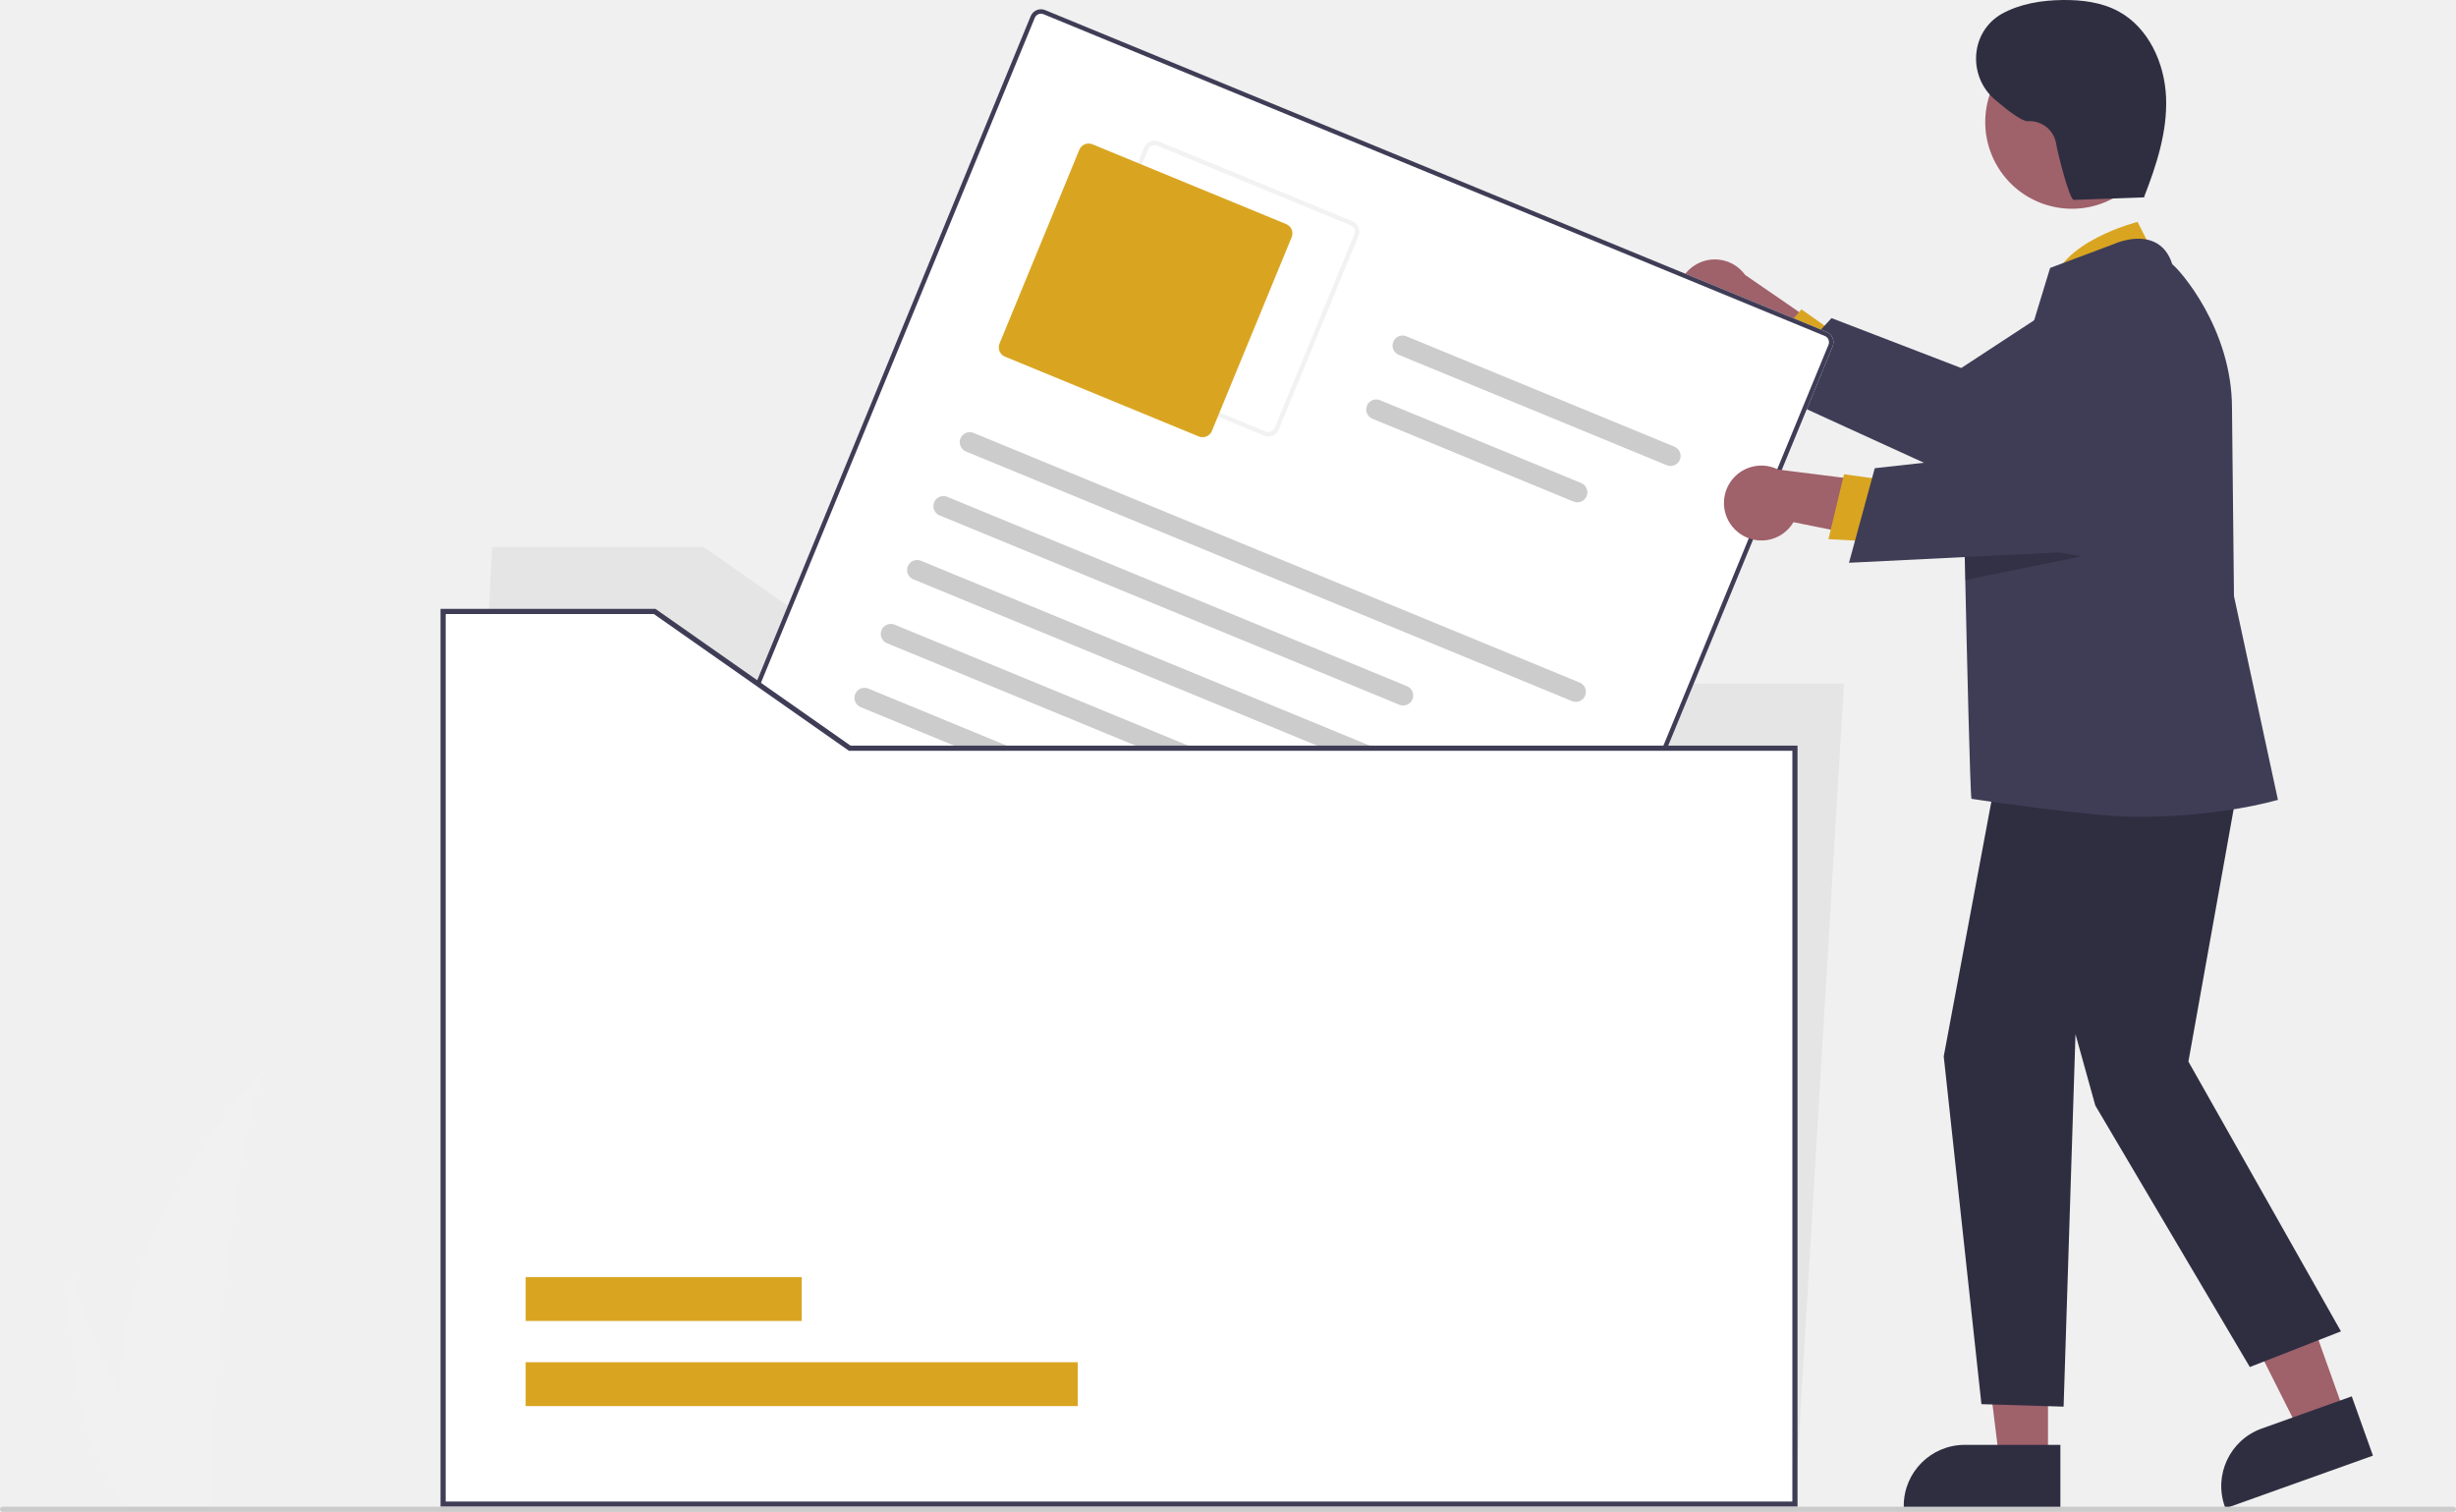
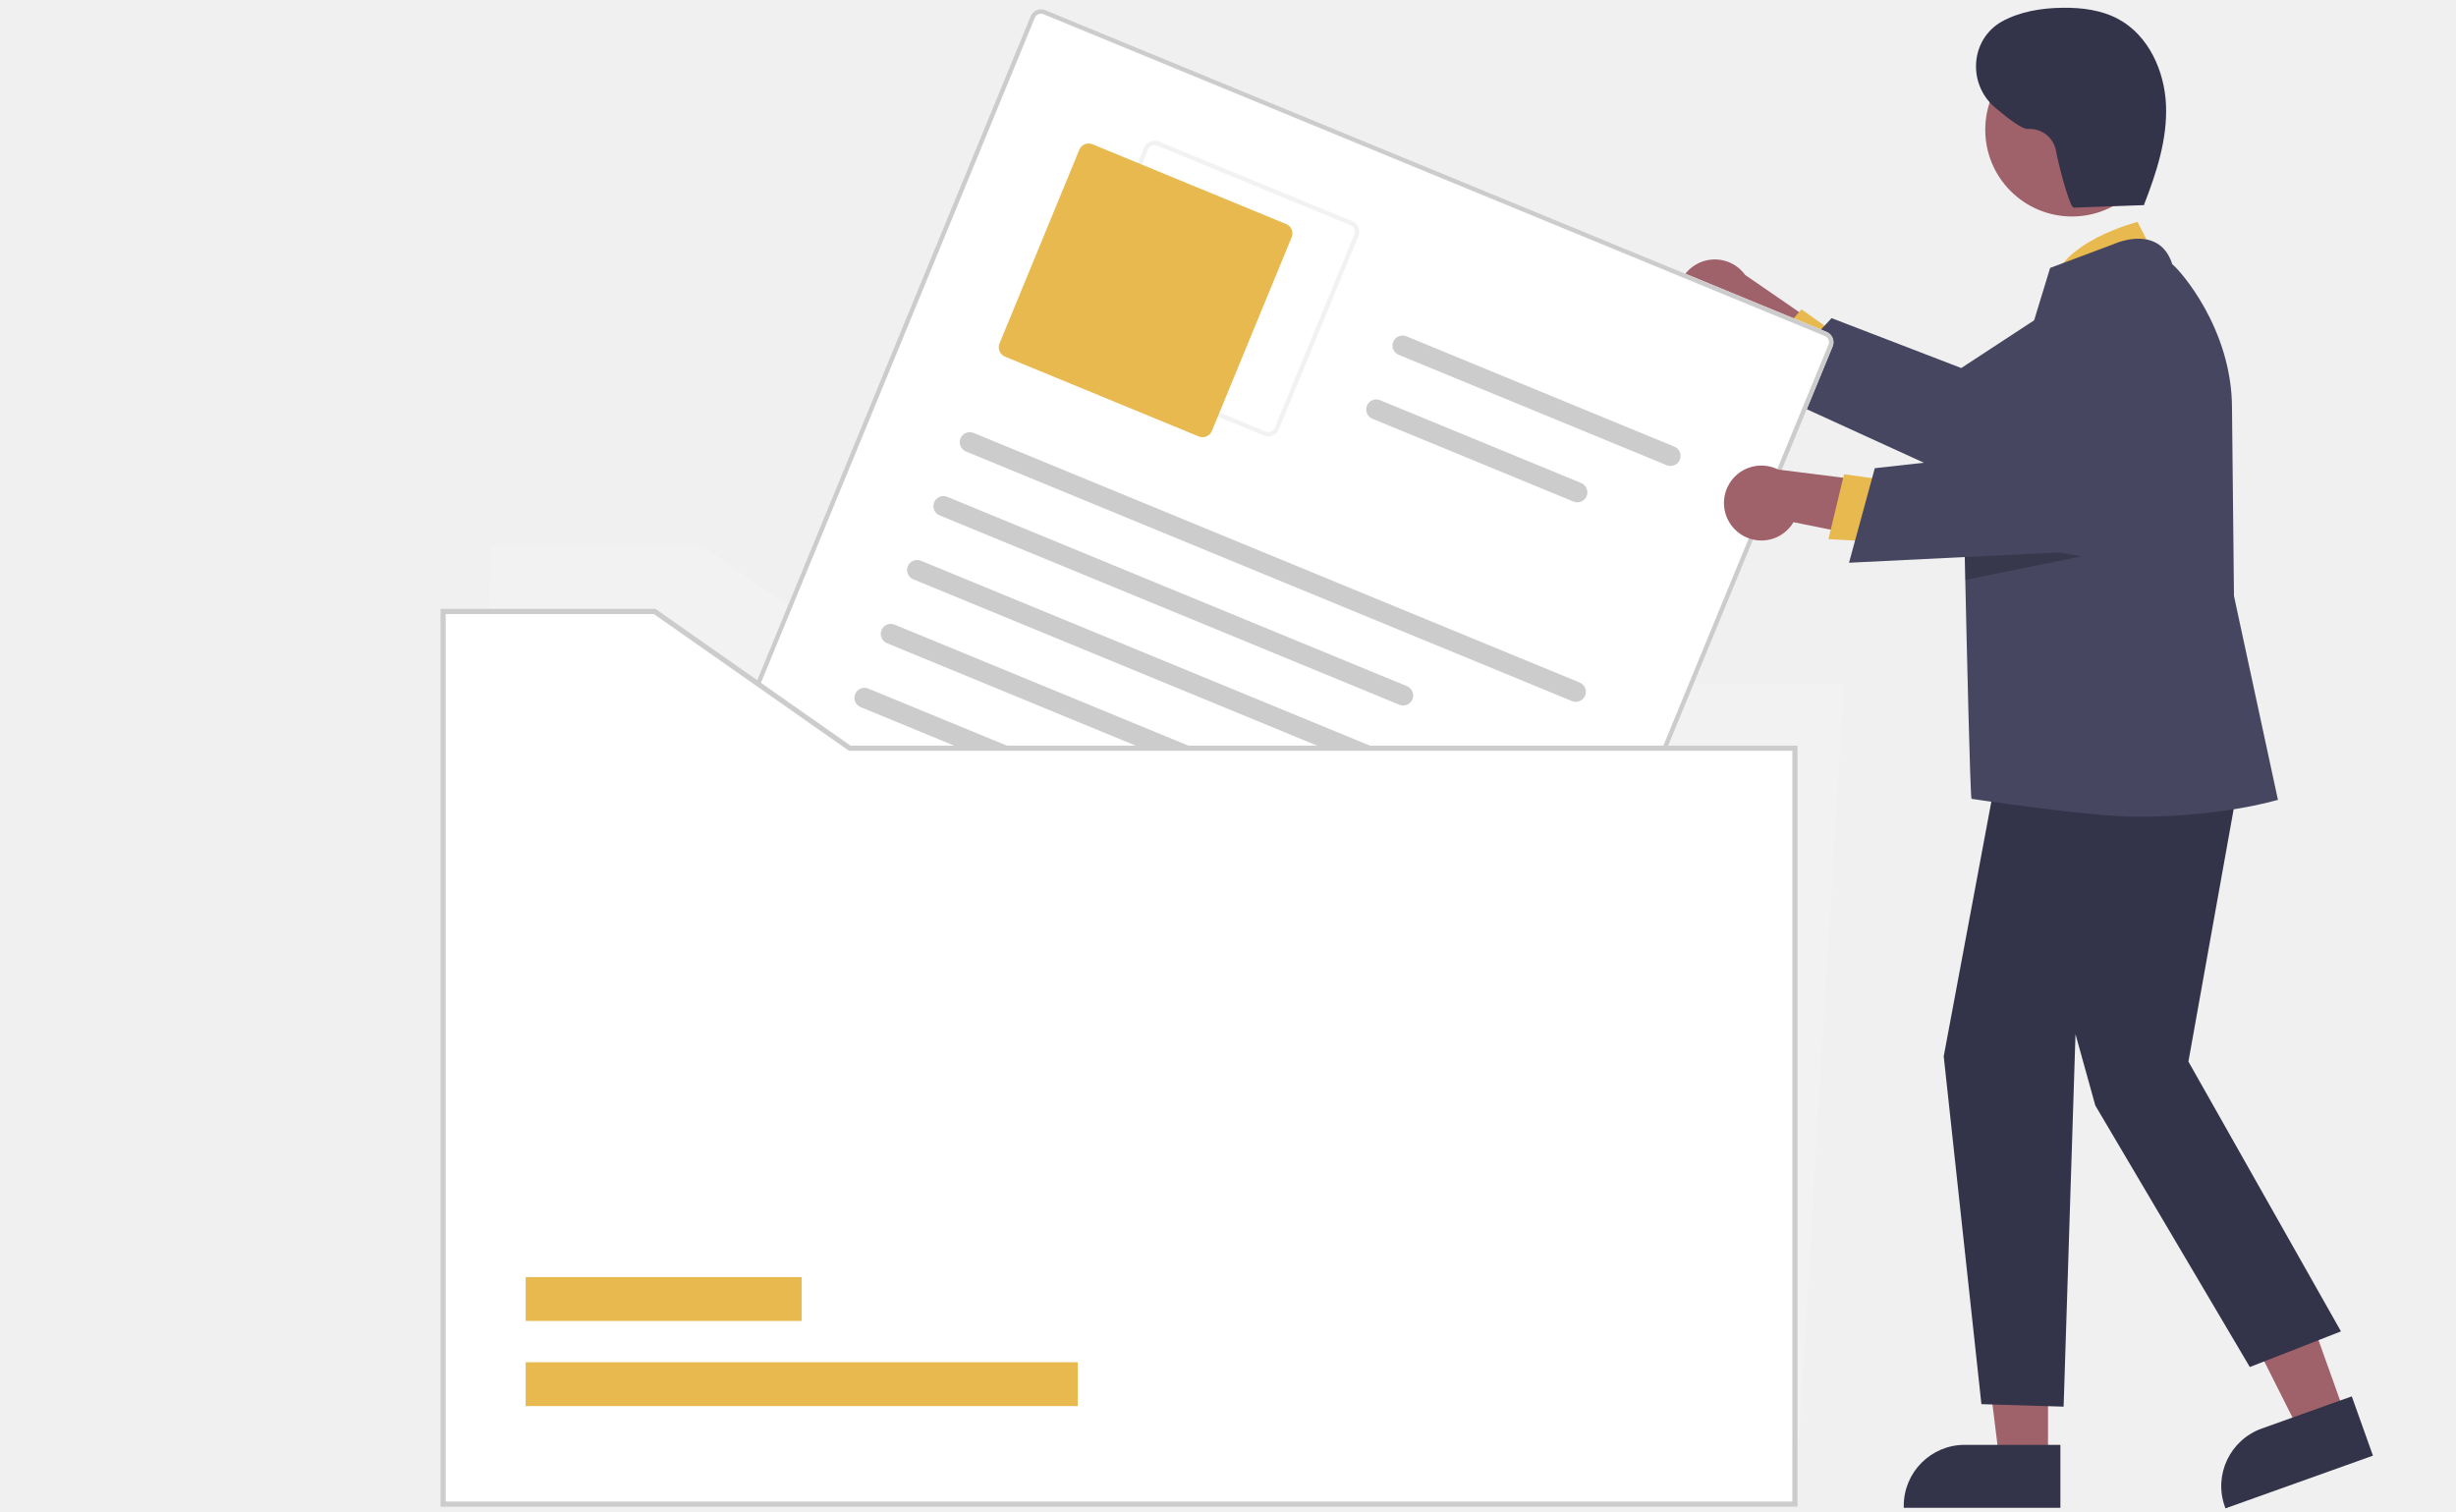
- <svg xmlns="http://www.w3.org/2000/svg" width="952" height="586" viewBox="0 0 952 586" role="img" artist="Katerina Limpitsouni" source="https://undraw.co/">
-   <path id="a163713d-a7fc-4807-a77b-111ad75719e9-620" data-name="Path 133" d="M170.634,697.233a158.394,158.394,0,0,0,7.4,43.785c.1.329.211.653.319.982h27.613c-.029-.295-.059-.624-.088-.982-1.841-21.166,8.677-148.453,21.369-170.483C226.135,572.322,168.493,629.979,170.634,697.233Z" transform="translate(-124 -157)" fill="#f1f1f1" />
-   <path id="a1d5a274-7181-45f3-aae5-db776f20014a-621" data-name="Path 134" d="M172.706,741.018c.231.329.471.658.717.982h20.716c-.157-.28-.339-.609-.55-.982-3.422-6.176-13.551-24.642-22.953-43.785-10.1-20.572-19.374-41.924-18.593-49.652C151.801,649.323,144.809,702.457,172.706,741.018Z" transform="translate(-124 -157)" fill="#f1f1f1" />
-   <path d="M775.291,277.577a14.422,14.422,0,0,0,21.041,6.808l39.98,32.07,2.475-26.518-38.345-26.388a14.501,14.501,0,0,0-25.151,14.029Z" transform="translate(-124 -157)" fill="#9f616a" />
-   <polygon points="713.205 130.446 698.283 119.903 681.358 139.458 701.046 151.126 713.205 130.446" fill="#d9a521" />
-   <path d="M833.937,280.296l50.287,19.349L932.633,267.947a24.621,24.621,0,0,1,31.795,37.06l-.433.481-74.454,39.918-81.326-37.153Z" transform="translate(-124 -157)" fill="#3f3d56" />
-   <polygon points="695.76 583 171.76 583 190.76 212 272.76 212 348.374 265 714.76 265 695.76 583" fill="#e5e5e5" />
-   <path d="M691.489,626.863,388.624,502.135a4.326,4.326,0,0,1-2.35-5.641L523.508,163.262a4.326,4.326,0,0,1,5.641-2.35L832.014,285.64a4.326,4.326,0,0,1,2.35,5.641L697.13,624.513A4.326,4.326,0,0,1,691.489,626.863Z" transform="translate(-124 -157)" fill="#fff" />
-   <path d="M691.489,626.863,388.624,502.135a4.326,4.326,0,0,1-2.35-5.641L523.508,163.262a4.326,4.326,0,0,1,5.641-2.35L832.014,285.64a4.326,4.326,0,0,1,2.35,5.641L697.13,624.513A4.326,4.326,0,0,1,691.489,626.863ZM528.491,162.51a2.596,2.596,0,0,0-3.385,1.41L387.872,497.152a2.596,2.596,0,0,0,1.41,3.385l302.865,124.728a2.596,2.596,0,0,0,3.385-1.41L832.766,290.623a2.596,2.596,0,0,0-1.41-3.385Z" transform="translate(-124 -157)" fill="#3f3d56" />
-   <path d="M614.031,325.867,538.914,294.931a4.326,4.326,0,0,1-2.35-5.641l30.935-75.117a4.326,4.326,0,0,1,5.641-2.35l75.117,30.935a4.326,4.326,0,0,1,2.35,5.641l-30.935,75.117A4.326,4.326,0,0,1,614.031,325.867ZM572.482,213.422a2.596,2.596,0,0,0-3.385,1.41l-30.935,75.117a2.596,2.596,0,0,0,1.41,3.385l75.117,30.935a2.596,2.596,0,0,0,3.385-1.41l30.935-75.117a2.596,2.596,0,0,0-1.41-3.385Z" transform="translate(-124 -157)" fill="#f2f2f2" />
-   <path d="M588.67,326.171,513.554,295.236a3.893,3.893,0,0,1-2.115-5.077l30.935-75.117a3.893,3.893,0,0,1,5.077-2.115l75.117,30.935a3.893,3.893,0,0,1,2.115,5.077l-30.935,75.117A3.893,3.893,0,0,1,588.67,326.171Z" transform="translate(-124 -157)" fill="#d9a521" />
-   <path d="M733.355,428.75,498.415,331.995a3.889,3.889,0,1,1,2.962-7.192L736.317,421.558a3.889,3.889,0,0,1-2.962,7.192Z" transform="translate(-124 -157)" fill="#ccc" />
-   <path d="M666.416,430.156,488.213,356.767a3.889,3.889,0,1,1,2.962-7.192l178.203,73.389a3.889,3.889,0,1,1-2.962,7.192Z" transform="translate(-124 -157)" fill="#ccc" />
-   <path d="M770.073,337.321,666.188,294.539a3.889,3.889,0,1,1,2.962-7.192l103.885,42.783a3.889,3.889,0,0,1-2.962,7.192Z" transform="translate(-124 -157)" fill="#ccc" />
-   <path d="M733.945,351.417,655.986,319.311a3.889,3.889,0,1,1,2.962-7.192l77.959,32.106a3.889,3.889,0,0,1-2.962,7.192Z" transform="translate(-124 -157)" fill="#ccc" />
-   <path d="M712.951,478.295,478.011,381.54a3.889,3.889,0,1,1,2.962-7.192L715.913,471.103a3.889,3.889,0,0,1-2.962,7.192Z" transform="translate(-124 -157)" fill="#ccc" />
-   <path d="M646.012,479.701,467.809,406.313a3.889,3.889,0,1,1,2.962-7.192l178.203,73.389a3.889,3.889,0,1,1-2.962,7.192Z" transform="translate(-124 -157)" fill="#ccc" />
-   <path d="M692.547,527.84,457.607,431.085a3.889,3.889,0,0,1,2.962-7.192L695.509,520.648a3.889,3.889,0,0,1-2.962,7.192Z" transform="translate(-124 -157)" fill="#ccc" />
-   <path d="M682.345,552.613,447.405,455.858a3.889,3.889,0,0,1,2.962-7.192l234.94,96.755a3.889,3.889,0,0,1-2.962,7.192Z" transform="translate(-124 -157)" fill="#ccc" />
-   <path d="M567.73,550.772a84.703,84.703,0,0,0,14.094-.43c4.212-.492,8.601-1.17,12.293-3.385a11.683,11.683,0,0,0,5.821-8.835,8.222,8.222,0,0,0-4.975-8.337,9.809,9.809,0,0,0-9.951,1.394,12.959,12.959,0,0,0-4.45,10.352c.194,8.004,6.527,15.909,13.559,19.239,7.921,3.75,18.738.563,20.766-8.672.422-1.921-2.194-2.588-3.288-1.354a8.721,8.721,0,0,0,12.172,12.448l-2.944-1.213a20.99,20.99,0,0,0,14.438,15.249,19.47,19.47,0,0,0,5.372.819c2.212.006,4.484,1.116,6.6,1.806l15.244,4.966c2.242.731,3.665-2.673,1.404-3.41l-13.806-4.498c-2.301-.75-4.596-1.52-6.903-2.249-1.649-.521-3.455-.239-5.176-.546a17.288,17.288,0,0,1-13.519-12.645,1.866,1.866,0,0,0-2.944-1.213,5.048,5.048,0,0,1-7.022-7.254l-3.288-1.354c-1.309,5.958-8.576,8.193-13.814,6.471-5.857-1.927-10.892-7.533-12.639-13.405a10.811,10.811,0,0,1,.787-8.602,6.443,6.443,0,0,1,6.75-3.306,4.623,4.623,0,0,1,3.95,5.07,8.269,8.269,0,0,1-4.605,6.264c-3.297,1.77-7.244,2.21-10.906,2.612a78.798,78.798,0,0,1-12.574.358c-2.354-.119-2.826,3.541-.448,3.661Z" transform="translate(-124 -157)" fill="#d9a521" />
-   <polygon points="695.76 290 695.76 583 171.76 583 171.76 237 253.76 237 329.37 290 695.76 290" fill="#fff" />
-   <rect x="203.76" y="528" width="214" height="17" fill="#d9a521" />
-   <rect x="203.76" y="495" width="107" height="17" fill="#d9a521" />
-   <path d="M820.76,741h-526V393h83.316l75.614,53H820.76Zm-524-2h522V448H453.058l-75.614-53H296.76Z" transform="translate(-124 -157)" fill="#3f3d56" />
-   <polygon points="909.144 548.636 891.414 554.972 858.535 489.598 884.704 480.246 909.144 548.636" fill="#9f616a" />
-   <path d="M986.638,741.638l-.259-.723a23.659,23.659,0,0,1,14.3-30.206l34.918-12.479,8.212,22.977Z" transform="translate(-124 -157)" fill="#2f2e41" />
-   <polygon points="793.848 566.172 775.019 566.172 766.062 493.546 793.851 493.547 793.848 566.172" fill="#9f616a" />
-   <path d="M922.65,741.424l-60.712-.002v-.768A23.631,23.631,0,0,1,885.569,717.024h.002l37.081.002Z" transform="translate(-124 -157)" fill="#2f2e41" />
-   <path d="M960.759,259.186l-8.189-16.181s-30.505,7.643-33.279,25.323Z" transform="translate(-124 -157)" fill="#d9a521" />
-   <polygon points="870.547 287.198 848.278 411.467 907.407 516.036 872.083 529.858 812.186 428.494 804.507 400.849 799.899 545.216 768.042 544.249 753.435 409.445 776.862 284.127 870.547 287.198" fill="#2f2e41" />
-   <path d="M989.938,388.055l-.77-72.871c0-30.884-20.326-53.647-23.144-55.753-1.326-4.231-3.704-7.156-7.068-8.686-6.776-3.071-15.062.614-15.413.78L918.685,260.844l-.117.341c-.264.78-25.347,83.088-31.645,103.746-.897,2.964-1.413,4.66-1.413,4.66s.098,4.777.273,12.205c.556,25.542,1.872,82.435,2.398,84.823,0,0,45.916,6.961,64.098,6.961,32.707,0,53.482-6.259,53.95-6.366l.751-.156Z" transform="translate(-124 -157)" fill="#3f3d56" />
-   <circle cx="927.137" cy="204.303" r="33.608" transform="translate(-108.3804 312.7438) rotate(-28.66301)" fill="#9f616a" />
-   <path d="M930.861,372.633l-45.078,9.164c-.175-7.428-.273-12.205-.273-12.205s.516-1.696,1.413-4.66Z" transform="translate(-124 -157)" opacity="0.2" />
-   <path d="M797.369,363.027a14.422,14.422,0,0,0,21.815-3.63l50.249,10.094-9.996-24.687-46.185-5.801a14.501,14.501,0,0,0-15.883,24.023Z" transform="translate(-124 -157)" fill="#9f616a" />
-   <polygon points="732.887 186.321 714.788 183.82 708.751 208.968 731.599 210.276 732.887 186.321" fill="#d9a521" />
-   <path d="M850.697,338.474l53.552-5.941,28.412-50.408a24.621,24.621,0,0,1,45.276,18.289l-.163.626-47.76,69.684-89.303,4.404Z" transform="translate(-124 -157)" fill="#3f3d56" />
-   <path d="M955.763,233.483l-27.895,1.001c-1.7.061-6.315-18.289-6.919-22.096a10.39,10.39,0,0,0-10.838-8.405c-2.088.197-7.354-3.704-12.787-8.323-10.315-8.77-9.779-25.241,1.553-32.652q.465-.304.912-.555c7.149-4.001,15.511-5.345,23.703-5.447,7.426-.093,15.062.842,21.604,4.357,11.728,6.301,17.97,20.071,18.518,33.374s-3.716,26.31-8.556,38.713" transform="translate(-124 -157)" fill="#2f2e41" />
-   <path d="M1075,743H125a1,1,0,0,1,0-2h950a1,1,0,0,1,0,2Z" transform="translate(-124 -157)" fill="#cbcbcb" />
+ <svg xmlns="http://www.w3.org/2000/svg" id="Camada_1" version="1.1" viewBox="0 0 952 586">
+   <defs>
+     <style>
+       .st0 {
+         isolation: isolate;
+         opacity: .2;
+       }
+ 
+       .st1 {
+         fill: #9f616a;
+       }
+ 
+       .st2 {
+         fill: #ccc;
+       }
+ 
+       .st3 {
+         fill: #e8b94f;
+       }
+ 
+       .st4 {
+         fill: #fff;
+       }
+ 
+       .st5 {
+         fill: #d9a521;
+       }
+ 
+       .st6 {
+         fill: #f2f2f2;
+       }
+ 
+       .st7 {
+         fill: #464660;
+       }
+ 
+       .st8 {
+         fill: #333349;
+       }
+     </style>
+   </defs>
+   <path class="st1" d="M651.29,120.58c2.99,7.38,11.39,10.95,18.78,7.97.79-.32,1.55-.71,2.26-1.16l39.98,32.07,2.47-26.52-38.34-26.39c-4.7-6.49-13.76-7.93-20.25-3.24-5.43,3.93-7.45,11.07-4.9,17.27Z" />
+   <polygon class="st3" points="713.21 130.45 698.28 119.9 681.36 139.46 701.05 151.13 713.21 130.45" />
+   <path class="st7" d="M709.94,123.3l50.29,19.35,48.41-31.7c11.38-7.45,26.64-4.27,34.09,7.11,6.12,9.35,5.18,21.64-2.29,29.95l-.43.48-74.45,39.92-81.33-37.15,25.72-27.96Z" />
+   <polygon class="st6" points="695.76 583 171.76 583 190.76 212 272.76 212 348.37 265 714.76 265 695.76 583" />
+   <path class="st4" d="M567.49,469.86l-302.86-124.73c-2.2-.91-3.26-3.43-2.35-5.64L399.51,6.26c.91-2.2,3.43-3.26,5.64-2.35l302.86,124.73c2.2.91,3.26,3.43,2.35,5.64l-137.23,333.23c-.91,2.2-3.43,3.26-5.64,2.35Z" />
+   <path class="st2" d="M567.49,469.86l-302.86-124.73c-2.2-.91-3.26-3.43-2.35-5.64L399.51,6.26c.91-2.2,3.43-3.26,5.64-2.35l302.86,124.73c2.2.91,3.26,3.43,2.35,5.64l-137.23,333.23c-.91,2.2-3.43,3.26-5.64,2.35ZM404.49,5.51c-1.32-.54-2.84.09-3.38,1.41l-137.23,333.23c-.54,1.32.09,2.84,1.41,3.38l302.86,124.73c1.32.54,2.84-.09,3.38-1.41l137.23-333.23c.54-1.32-.09-2.84-1.41-3.38L404.49,5.51Z" />
+   <path class="st6" d="M490.03,168.87l-75.12-30.94c-2.2-.91-3.26-3.43-2.35-5.64l30.94-75.12c.91-2.2,3.43-3.26,5.64-2.35l75.12,30.94c2.2.91,3.26,3.43,2.35,5.64l-30.94,75.12c-.91,2.2-3.43,3.26-5.64,2.35ZM448.48,56.42c-1.32-.54-2.84.09-3.38,1.41l-30.94,75.12c-.54,1.32.09,2.84,1.41,3.38l75.12,30.94c1.32.54,2.84-.09,3.38-1.41l30.94-75.12c.54-1.32-.09-2.84-1.41-3.38l-75.12-30.94Z" />
+   <path class="st3" d="M464.67,169.17l-75.12-30.94c-1.98-.82-2.93-3.09-2.12-5.08l30.94-75.12c.82-1.98,3.09-2.93,5.08-2.12l75.12,30.94c1.98.82,2.93,3.09,2.12,5.08l-30.94,75.12c-.82,1.98-3.09,2.93-5.08,2.12Z" />
+   <path class="st2" d="M609.36,271.75l-234.94-96.75c-1.99-.82-2.93-3.09-2.12-5.08s3.09-2.93,5.08-2.12h0l234.94,96.75c1.99.82,2.93,3.09,2.11,5.08-.82,1.98-3.09,2.93-5.07,2.11h0Z" />
+   <path class="st2" d="M542.42,273.16l-178.2-73.39c-1.99-.82-2.93-3.09-2.12-5.08s3.09-2.93,5.08-2.12h0l178.2,73.39c1.99.82,2.93,3.09,2.12,5.08-.82,1.99-3.09,2.93-5.08,2.12Z" />
+   <path class="st2" d="M646.07,180.32l-103.89-42.78c-1.99-.82-2.93-3.09-2.12-5.08.82-1.99,3.09-2.93,5.08-2.12h0l103.89,42.78c1.99.82,2.93,3.09,2.11,5.08-.82,1.98-3.09,2.93-5.07,2.11h0Z" />
+   <path class="st2" d="M609.94,194.42l-77.96-32.11c-1.99-.82-2.93-3.09-2.12-5.08.82-1.99,3.09-2.93,5.08-2.12l77.96,32.11c1.99.82,2.93,3.09,2.12,5.08-.82,1.99-3.09,2.93-5.08,2.12h0Z" />
+   <path class="st2" d="M588.95,321.29l-234.94-96.75c-1.99-.82-2.93-3.09-2.12-5.08s3.09-2.93,5.08-2.12h0l234.94,96.75c1.99.82,2.93,3.09,2.11,5.08-.82,1.98-3.09,2.93-5.07,2.11h0Z" />
+   <path class="st2" d="M522.01,322.7l-178.2-73.39c-1.99-.82-2.93-3.09-2.12-5.08s3.09-2.93,5.08-2.12h0l178.2,73.39c1.99.82,2.93,3.09,2.12,5.08-.82,1.99-3.09,2.93-5.08,2.12h0Z" />
+   <path class="st2" d="M568.55,370.84l-234.94-96.75c-1.99-.82-2.93-3.09-2.12-5.08s3.09-2.93,5.08-2.12l234.94,96.75c1.99.82,2.93,3.09,2.12,5.08-.82,1.99-3.09,2.93-5.08,2.12Z" />
+   <path class="st2" d="M558.34,395.61l-234.94-96.75c-1.99-.82-2.93-3.09-2.12-5.08s3.09-2.93,5.08-2.12l234.94,96.75c1.99.82,2.93,3.09,2.12,5.08-.82,1.99-3.09,2.93-5.08,2.12h0Z" />
+   <path class="st5" d="M443.73,393.77c4.7.25,9.42.1,14.09-.43,4.21-.49,8.6-1.17,12.29-3.39,3.24-1.85,5.4-5.13,5.82-8.84.33-3.57-1.68-6.94-4.97-8.34-3.32-1.4-7.14-.86-9.95,1.39-2.98,2.59-4.62,6.4-4.45,10.35.19,8,6.53,15.91,13.56,19.24,7.92,3.75,18.74.56,20.77-8.67.42-1.92-2.19-2.59-3.29-1.35-3.24,3.57-2.97,9.08.6,12.32,3.27,2.97,8.24,3.02,11.57.13l-2.94-1.21c1.74,7.3,7.25,13.11,14.44,15.25,1.74.52,3.55.8,5.37.82,2.21,0,4.48,1.12,6.6,1.81l15.24,4.97c2.24.73,3.66-2.67,1.4-3.41l-13.81-4.5c-2.3-.75-4.6-1.52-6.9-2.25-1.65-.52-3.46-.24-5.18-.55-6.57-1.24-11.84-6.17-13.52-12.65-.16-1.02-1.12-1.71-2.14-1.55-.29.05-.57.16-.81.34-2.02,1.92-5.22,1.84-7.14-.18-1.9-2-1.85-5.14.12-7.08l-3.29-1.35c-1.31,5.96-8.58,8.19-13.81,6.47-5.86-1.93-10.89-7.53-12.64-13.4-.94-2.85-.66-5.97.79-8.6,1.31-2.44,4.02-3.77,6.75-3.31,2.47.35,4.22,2.59,3.95,5.07-.4,2.72-2.12,5.07-4.6,6.26-3.3,1.77-7.24,2.21-10.91,2.61-4.17.45-8.38.57-12.57.36-2.35-.12-2.83,3.54-.45,3.66h0Z" />
+   <polygon class="st4" points="695.76 290 695.76 583 171.76 583 171.76 237 253.76 237 329.37 290 695.76 290" />
+   <rect class="st3" x="203.76" y="528" width="214" height="17" />
+   <rect class="st3" x="203.76" y="495" width="107" height="17" />
+   <path class="st2" d="M696.76,584H170.76V236h83.32l75.61,53h367.07v295ZM172.76,582h522v-291h-365.7l-75.61-53h-80.68v344Z" />
+   <polygon class="st1" points="909.14 548.64 891.41 554.97 858.53 489.6 884.7 480.25 909.14 548.64" />
+   <path class="st8" d="M862.64,584.64l-.26-.72c-4.38-12.29,2.02-25.8,14.3-30.21l34.92-12.48,8.21,22.98-57.17,20.43Z" />
+   <polygon class="st1" points="793.85 566.17 775.02 566.17 766.06 493.55 793.85 493.55 793.85 566.17" />
+   <path class="st8" d="M798.65,584.42h-60.71v-.77c0-13.05,10.58-23.63,23.63-23.63h37.08s0,24.4,0,24.4Z" />
+   <path class="st3" d="M836.76,102.19l-8.19-16.18s-30.51,7.64-33.28,25.32l41.47-9.14Z" />
+   <polygon class="st8" points="870.55 287.2 848.28 411.47 907.41 516.04 872.08 529.86 812.19 428.49 804.51 400.85 799.9 545.22 768.04 544.25 753.43 409.44 776.86 284.13 870.55 287.2" />
+   <path class="st7" d="M865.94,231.05l-.77-72.87c0-30.88-20.33-53.65-23.14-55.75-1.33-4.23-3.7-7.16-7.07-8.69-6.78-3.07-15.06.61-15.41.78l-24.86,9.32-.12.34c-.26.78-25.35,83.09-31.64,103.75-.9,2.96-1.41,4.66-1.41,4.66,0,0,.1,4.78.27,12.21.56,25.54,1.87,82.43,2.4,84.82,0,0,45.92,6.96,64.1,6.96,32.71,0,53.48-6.26,53.95-6.37l.75-.16-17.04-79Z" />
+   <circle class="st1" cx="803.14" cy="50.3" r="33.61" />
+   <path class="st0" d="M806.86,215.63l-45.08,9.16c-.18-7.43-.27-12.21-.27-12.21,0,0,.52-1.7,1.41-4.66l43.94,7.7Z" />
+   <path class="st1" d="M673.37,206.03c6.05,5.18,15.15,4.49,20.34-1.56.55-.64,1.05-1.34,1.48-2.07l50.25,10.09-10-24.69-46.18-5.8c-7.15-3.6-15.87-.72-19.47,6.44-3.01,5.99-1.53,13.26,3.59,17.59Z" />
+   <polygon class="st3" points="732.89 186.32 714.79 183.82 708.75 208.97 731.6 210.28 732.89 186.32" />
+   <path class="st7" d="M726.7,181.47l53.55-5.94,28.41-50.41c6.68-11.85,21.69-16.04,33.54-9.36,9.73,5.49,14.55,16.84,11.74,27.65l-.16.63-47.76,69.68-89.3,4.4,9.99-36.65Z" />
+   <path class="st8" d="M831.76,79.48l-27.9,1c-1.7.06-6.32-18.29-6.92-22.1-.99-5.13-5.63-8.72-10.84-8.4-2.09.2-7.35-3.7-12.79-8.32-10.32-8.77-9.78-25.24,1.55-32.65.31-.2.61-.39.91-.55,7.15-4,15.51-5.34,23.7-5.45,7.43-.09,15.06.84,21.6,4.36,11.73,6.3,17.97,20.07,18.52,33.37s-3.72,26.31-8.56,38.71" />
</svg>
